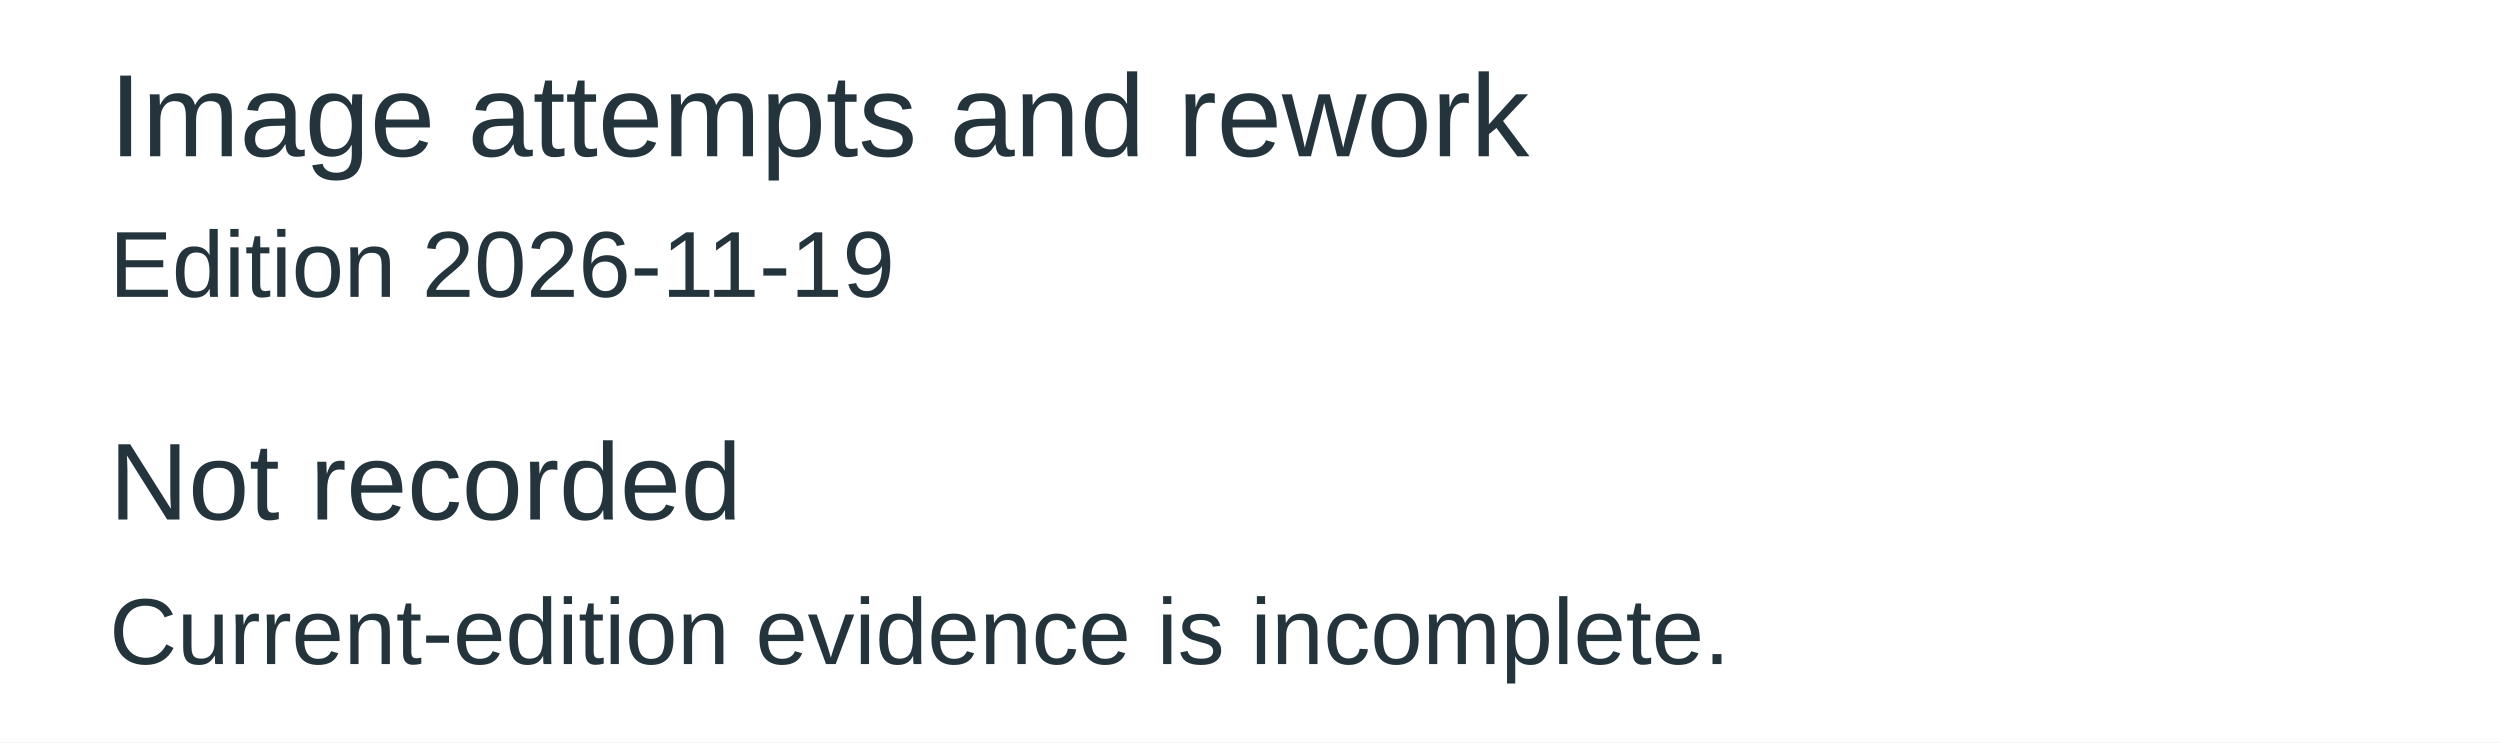
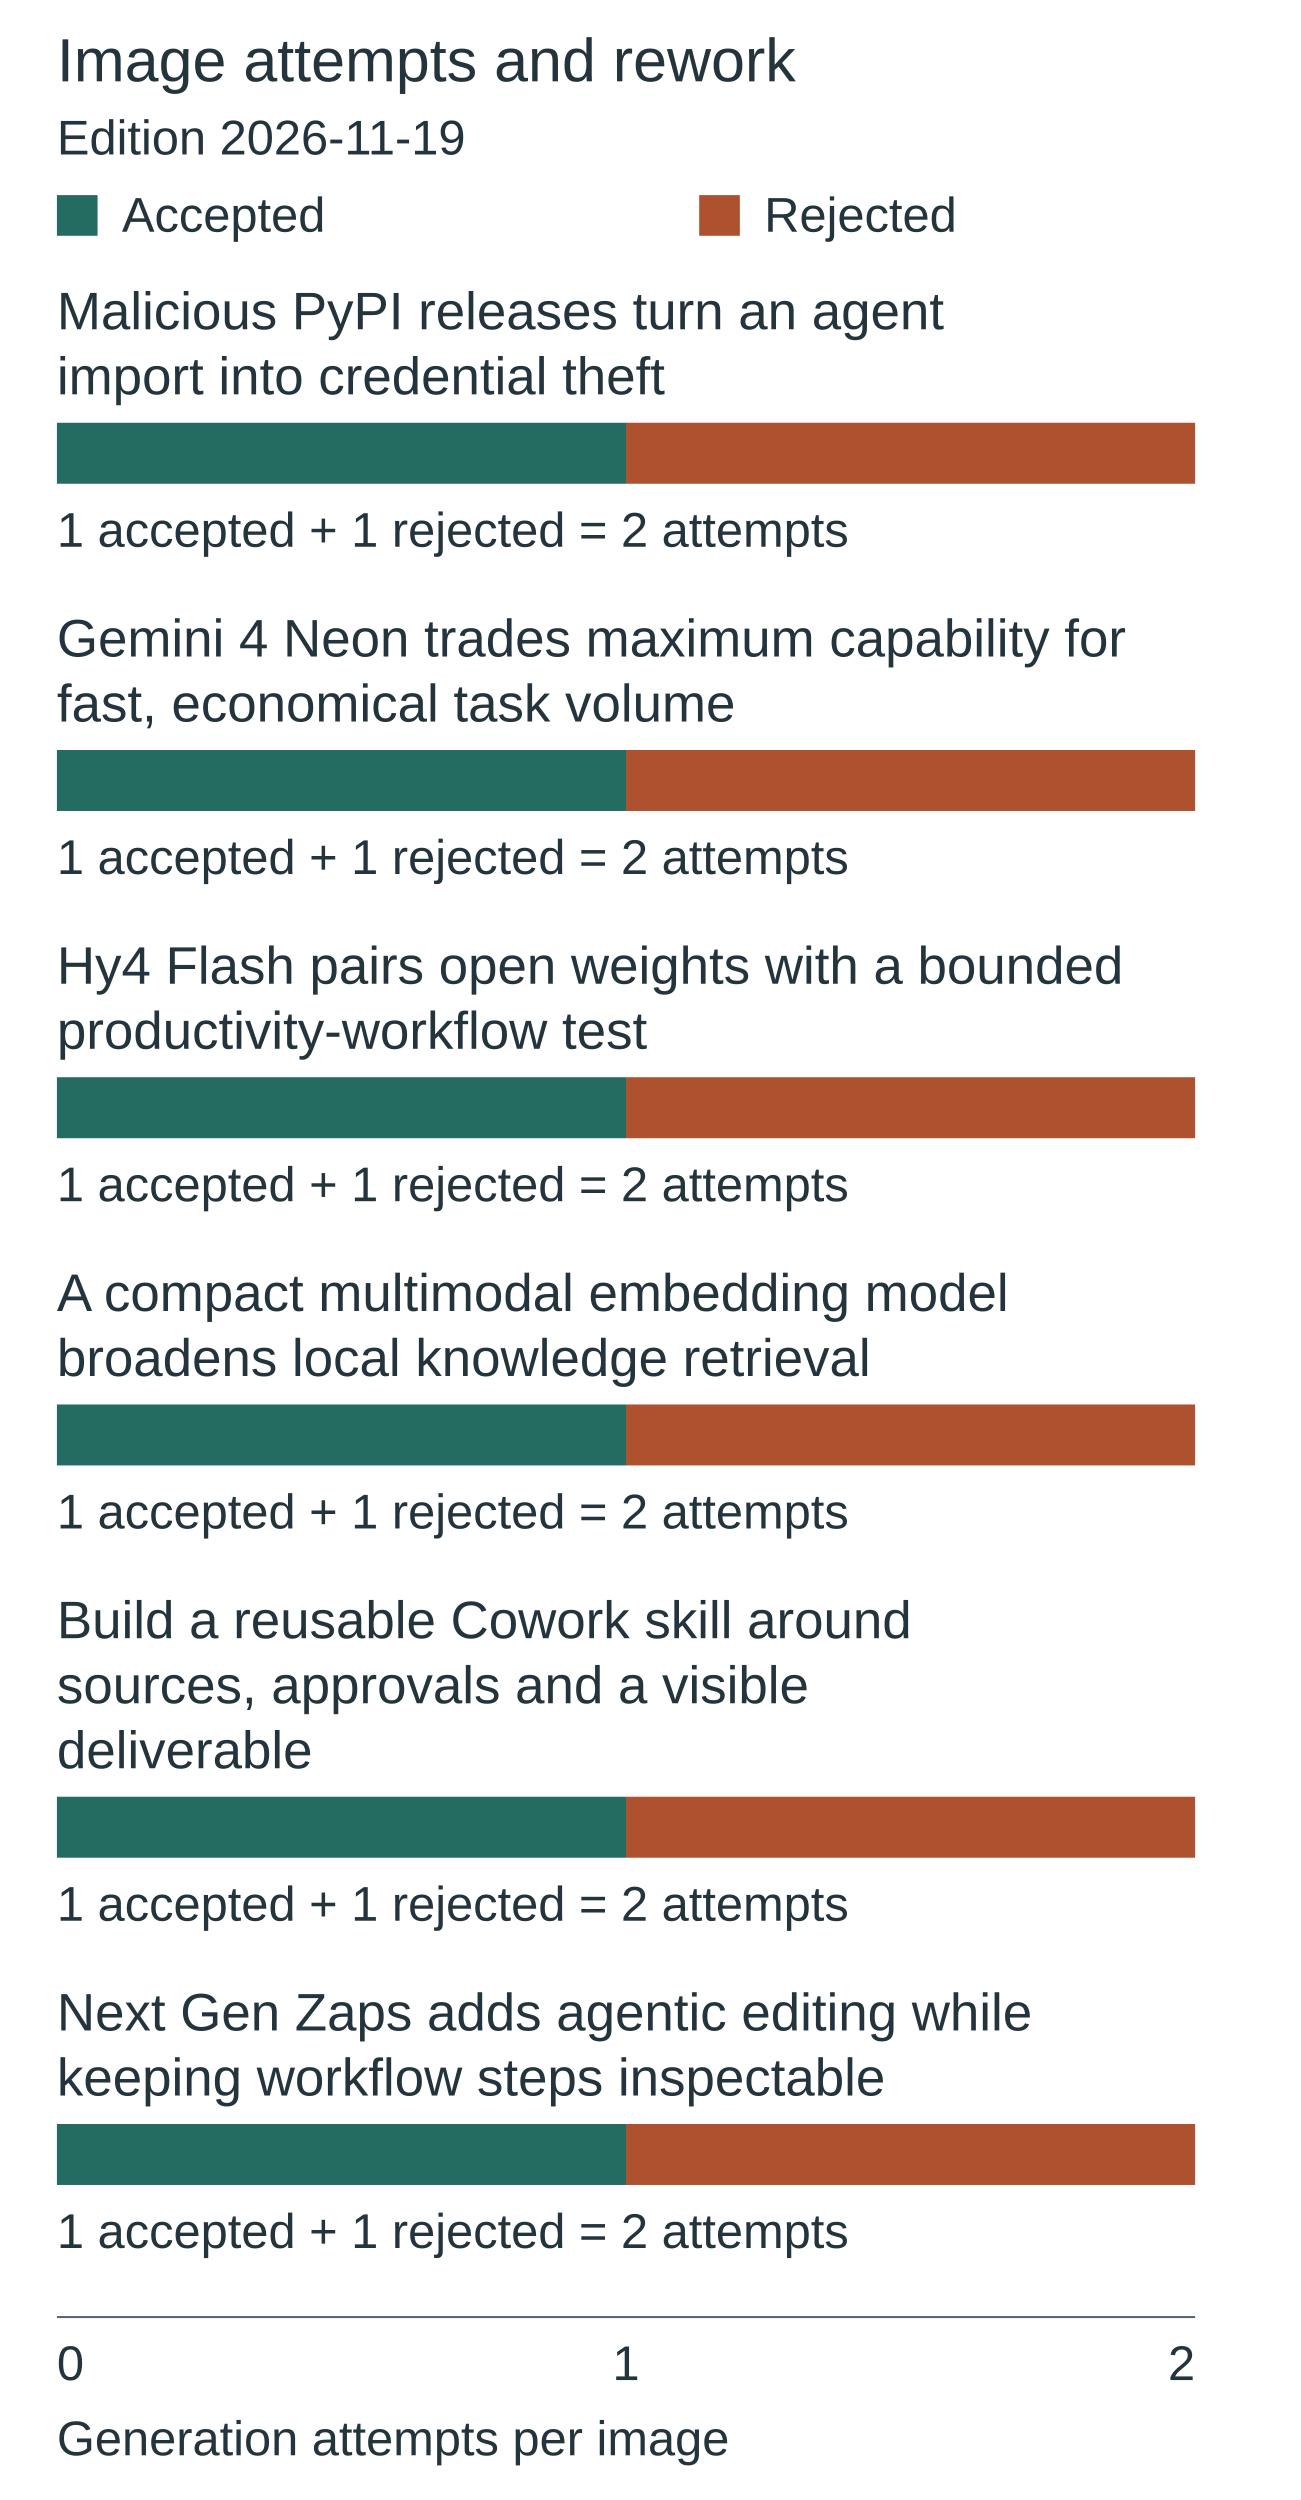
- <svg xmlns="http://www.w3.org/2000/svg" width="640" height="190" viewBox="0 0 640 190" role="img" aria-labelledby="title desc">
-   <rect width="640" height="190" fill="#ffffff" />
+ <svg xmlns="http://www.w3.org/2000/svg" width="640" height="1230" viewBox="0 0 640 1230" role="img" aria-labelledby="title desc">
+   <rect width="640" height="1230" fill="#ffffff" />
  <g font-family="Arial, sans-serif" fill="#24343d">
    <text x="28" y="40" font-size="30">Image attempts and rework</text>
    <text x="28" y="76" font-size="24">Edition 2026-11-19</text>
-     <text x="28" y="133" font-size="28">Not recorded</text>
-     <text x="28" y="170" font-size="24">Current-edition evidence is incomplete.</text>
+     <rect x="28" y="96" width="20" height="20" fill="#246b62" />
+     <text x="60" y="114" font-size="24">Accepted</text>
+     <rect x="344" y="96" width="20" height="20" fill="#ad512f" />
+     <text x="376" y="114" font-size="24">Rejected</text>
+     <text x="28" y="162" font-size="26">Malicious PyPI releases turn an agent</text>
+     <text x="28" y="194" font-size="26">import into credential theft</text>
+     <rect x="28" y="208" width="280" height="30" fill="#246b62" />
+     <rect x="308" y="208" width="280" height="30" fill="#ad512f" />
+     <text x="28" y="269" font-size="24">1 accepted + 1 rejected = 2 attempts</text>
+     <text x="28" y="323" font-size="26">Gemini 4 Neon trades maximum capability for</text>
+     <text x="28" y="355" font-size="26">fast, economical task volume</text>
+     <rect x="28" y="369" width="280" height="30" fill="#246b62" />
+     <rect x="308" y="369" width="280" height="30" fill="#ad512f" />
+     <text x="28" y="430" font-size="24">1 accepted + 1 rejected = 2 attempts</text>
+     <text x="28" y="484" font-size="26">Hy4 Flash pairs open weights with a bounded</text>
+     <text x="28" y="516" font-size="26">productivity-workflow test</text>
+     <rect x="28" y="530" width="280" height="30" fill="#246b62" />
+     <rect x="308" y="530" width="280" height="30" fill="#ad512f" />
+     <text x="28" y="591" font-size="24">1 accepted + 1 rejected = 2 attempts</text>
+     <text x="28" y="645" font-size="26">A compact multimodal embedding model</text>
+     <text x="28" y="677" font-size="26">broadens local knowledge retrieval</text>
+     <rect x="28" y="691" width="280" height="30" fill="#246b62" />
+     <rect x="308" y="691" width="280" height="30" fill="#ad512f" />
+     <text x="28" y="752" font-size="24">1 accepted + 1 rejected = 2 attempts</text>
+     <text x="28" y="806" font-size="26">Build a reusable Cowork skill around</text>
+     <text x="28" y="838" font-size="26">sources, approvals and a visible</text>
+     <text x="28" y="870" font-size="26">deliverable</text>
+     <rect x="28" y="884" width="280" height="30" fill="#246b62" />
+     <rect x="308" y="884" width="280" height="30" fill="#ad512f" />
+     <text x="28" y="945" font-size="24">1 accepted + 1 rejected = 2 attempts</text>
+     <text x="28" y="999" font-size="26">Next Gen Zaps adds agentic editing while</text>
+     <text x="28" y="1031" font-size="26">keeping workflow steps inspectable</text>
+     <rect x="28" y="1045" width="280" height="30" fill="#246b62" />
+     <rect x="308" y="1045" width="280" height="30" fill="#ad512f" />
+     <text x="28" y="1106" font-size="24">1 accepted + 1 rejected = 2 attempts</text>
+     <line x1="28" y1="1140" x2="588" y2="1140" stroke="#56656a" />
+     <text x="28" y="1171" font-size="24" text-anchor="start">0</text>
+     <text x="308" y="1171" font-size="24" text-anchor="middle">1</text>
+     <text x="588" y="1171" font-size="24" text-anchor="end">2</text>
+     <text x="28" y="1208" font-size="24">Generation attempts per image</text>
  </g>
</svg>
